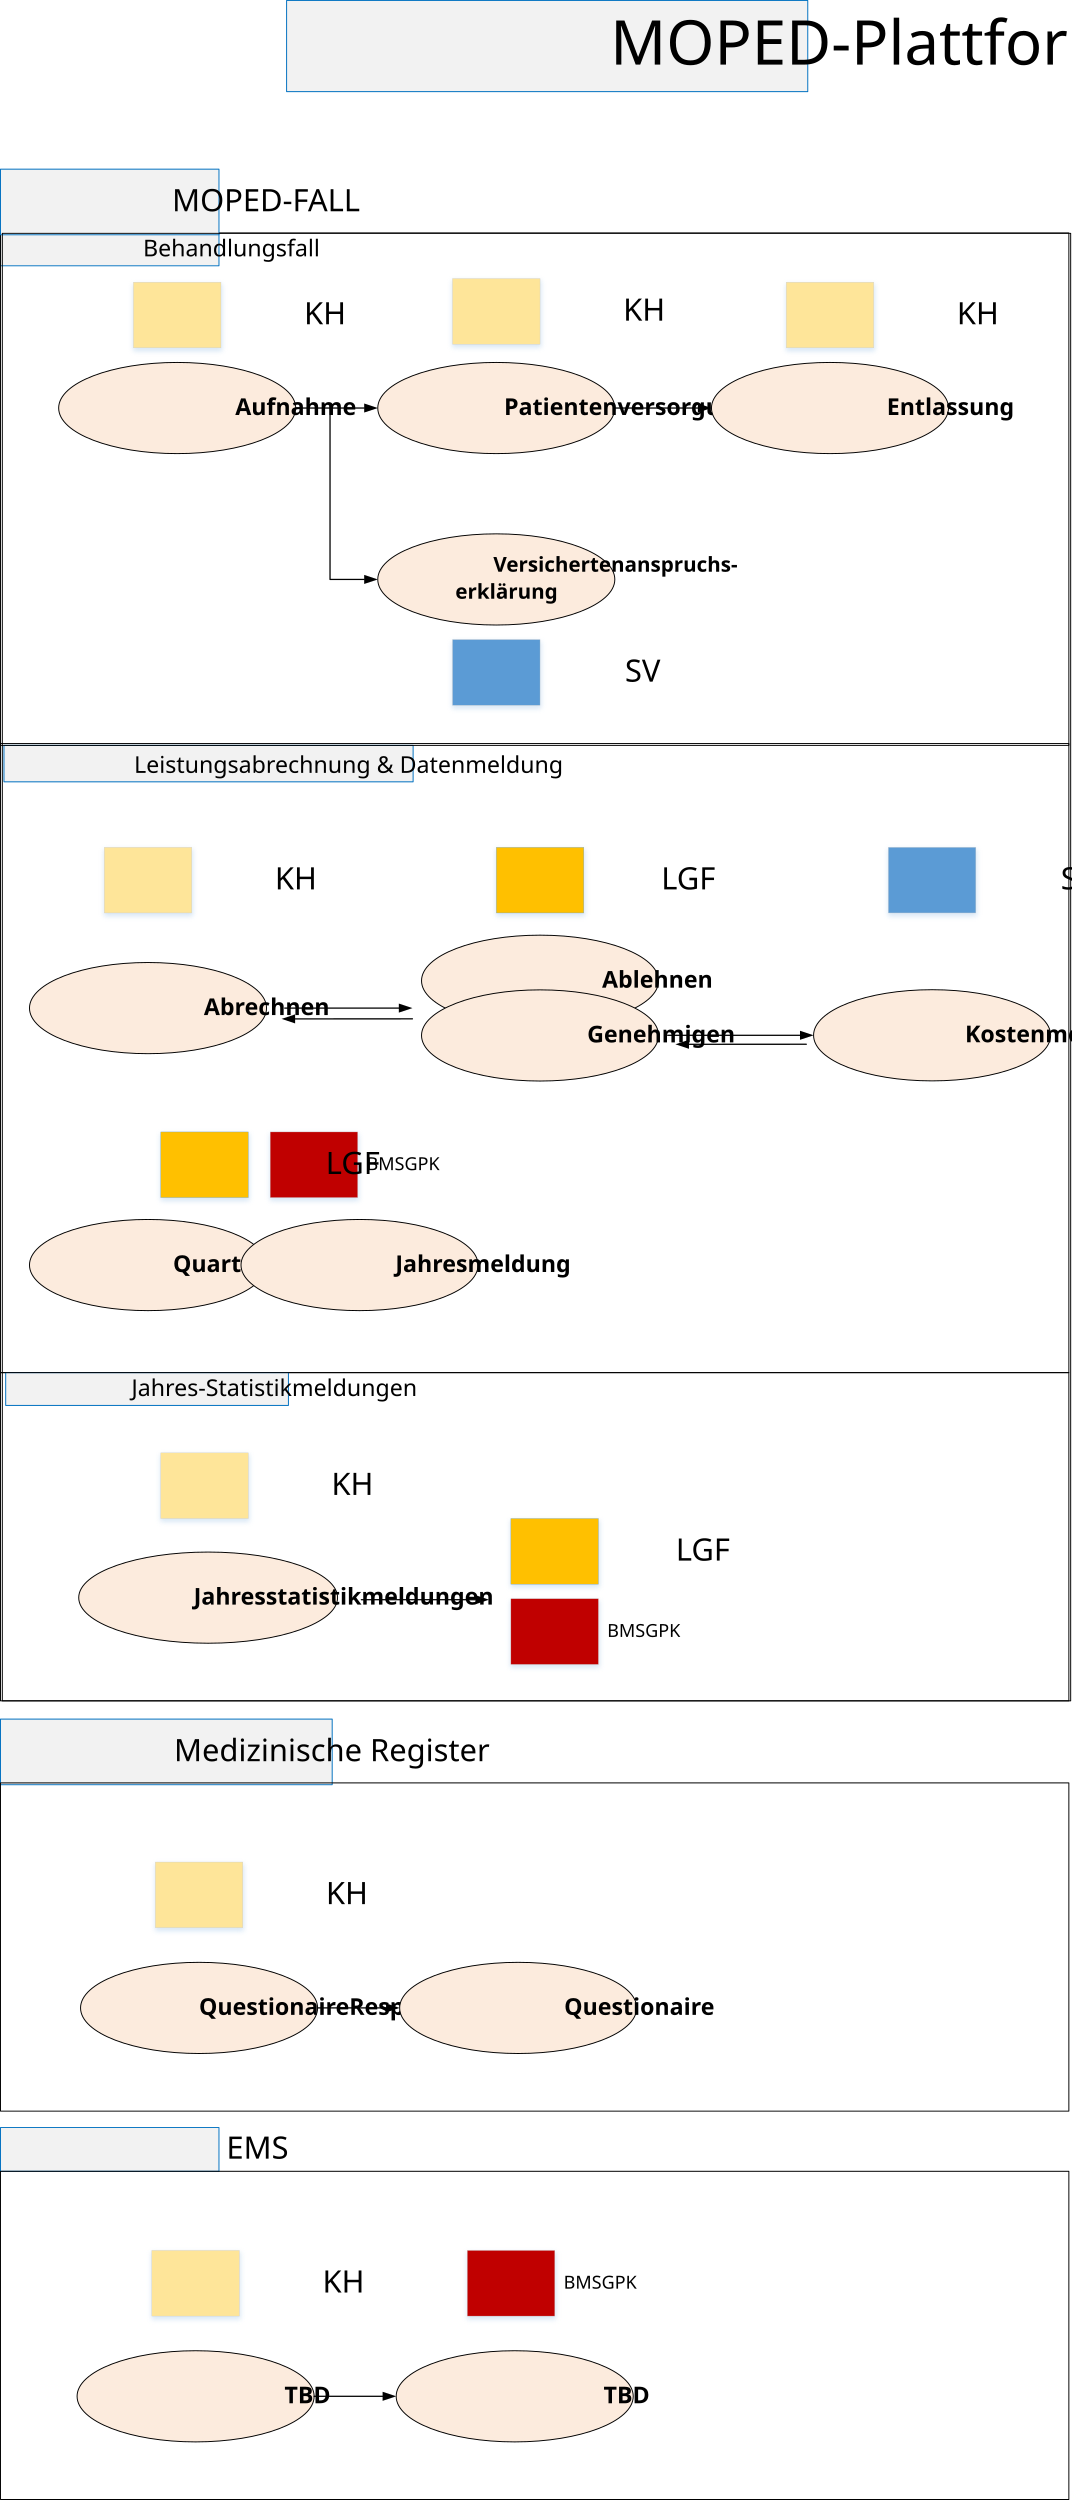
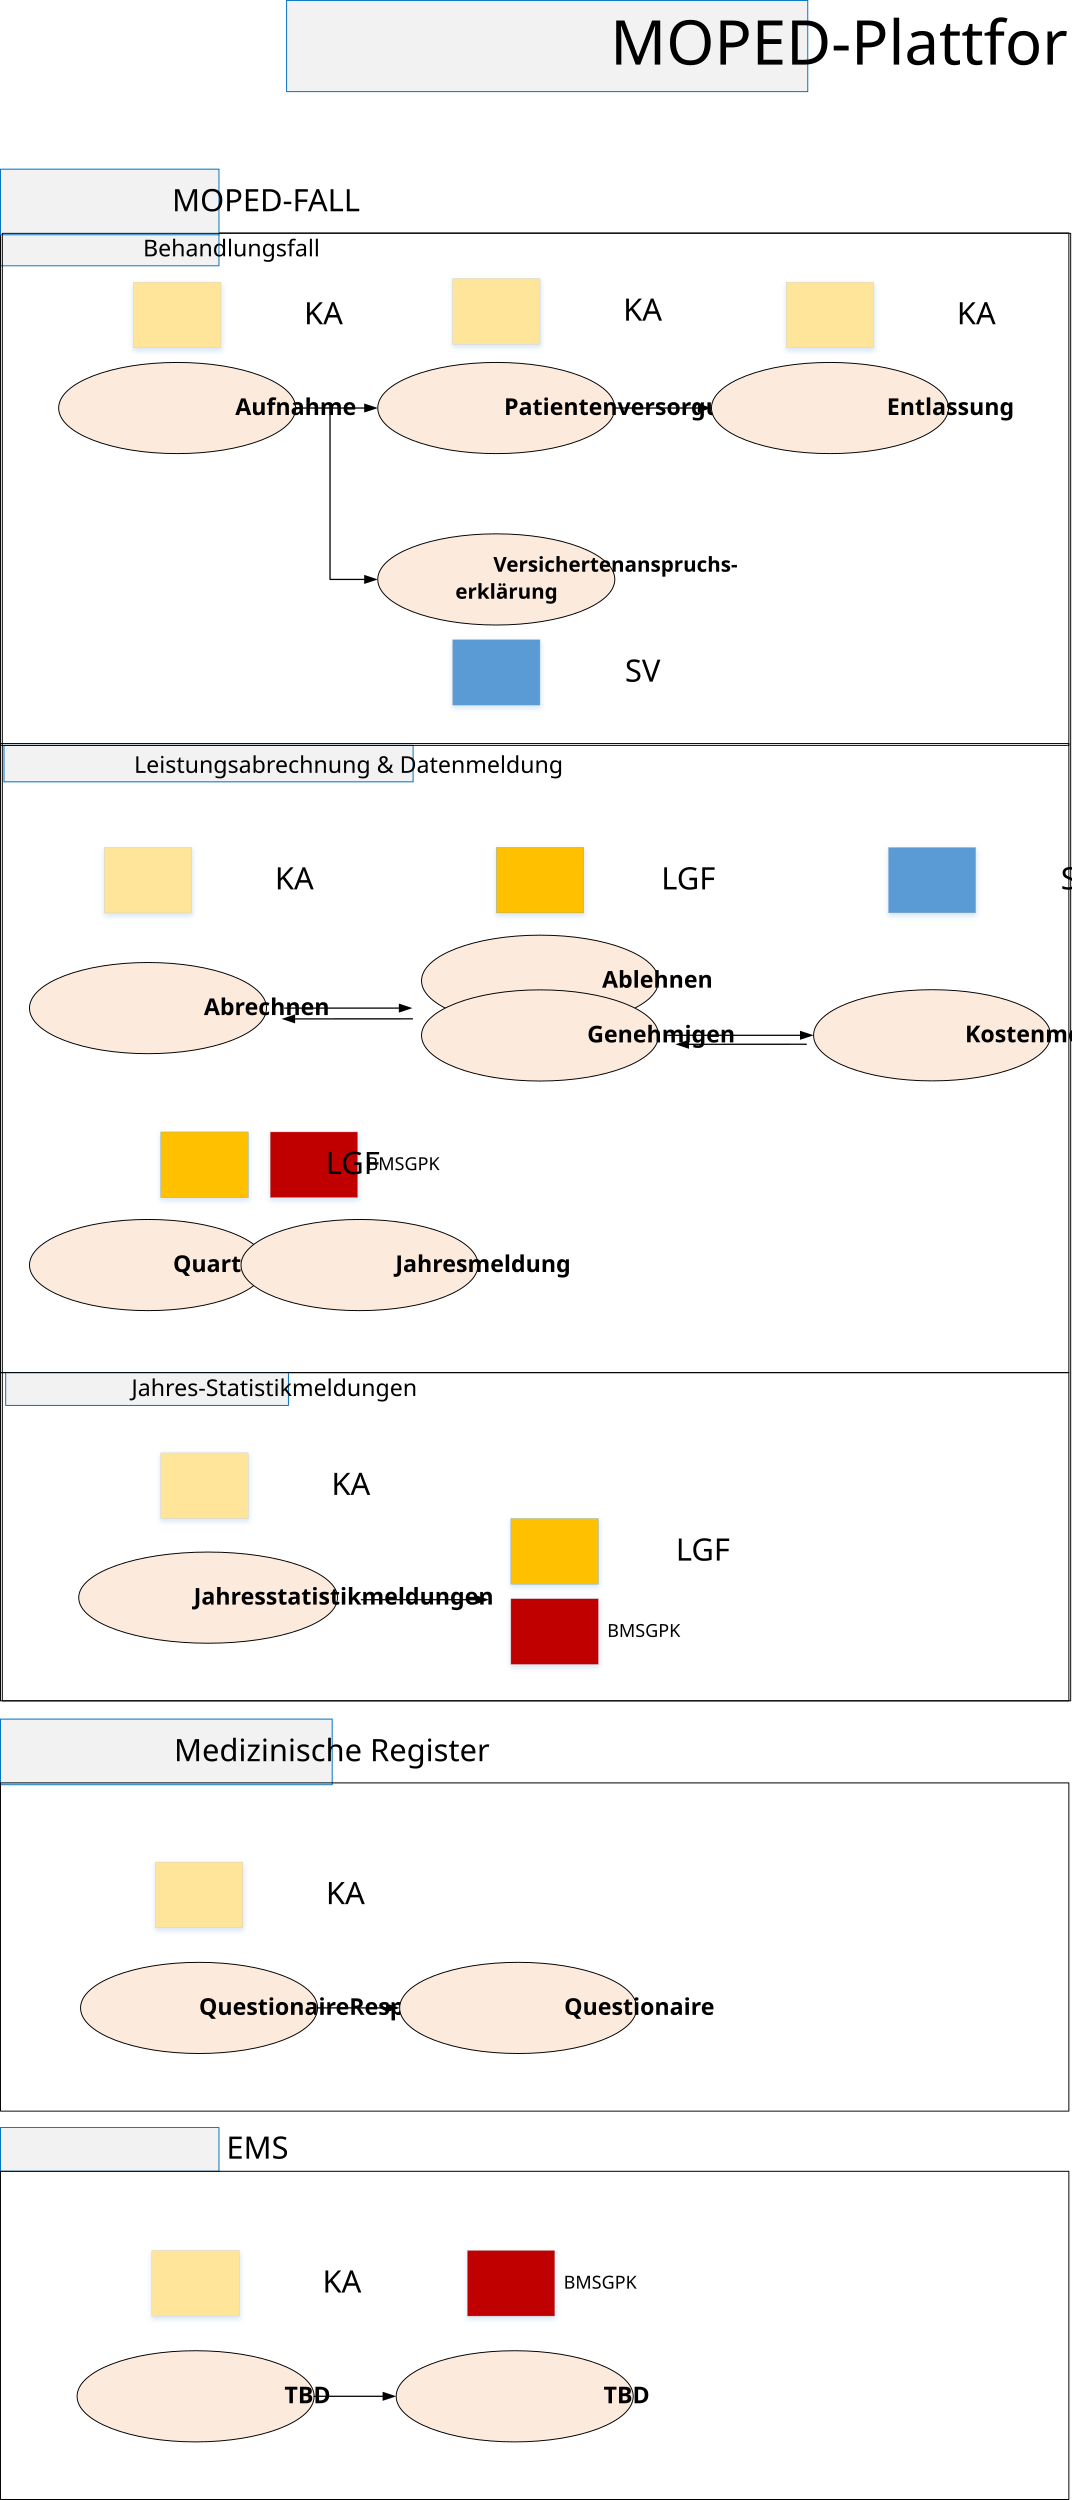
<svg xmlns="http://www.w3.org/2000/svg" xmlns:ns1="http://schemas.microsoft.com/visio/2003/SVGExtensions/" xmlns:xlink="http://www.w3.org/1999/xlink" width="11.564in" height="26.989in" viewBox="0 0 832.577 1943.19" xml:space="preserve" color-interpolation-filters="sRGB" class="st19">
  <ns1:documentProperties ns1:langID="3079" ns1:metric="true" ns1:viewMarkup="false" />
  <style type="text/css">
	
		.st1 {fill:#fcebdd;stroke:#000000;stroke-linecap:round;stroke-linejoin:round;stroke-width:0.75}
		.st2 {fill:#000000;font-family:Calibri;font-size:1.5em;font-weight:bold}
		.st3 {fill:#000000;font-family:Calibri;font-size:1.333em;font-weight:bold}
		.st4 {font-size:1em}
		.st5 {visibility:visible}
		.st6 {fill:#5b9bd5;fill-opacity:0.22;filter:url(#filter_2);stroke:#5b9bd5;stroke-opacity:0.22}
		.st7 {fill:#fee599;stroke:#c7c8c8;stroke-width:0.25}
		.st8 {fill:#000000;font-family:Calibri;font-size:2em}
		.st9 {fill:#5b9bd5;stroke:#c7c8c8;stroke-width:0.25}
		.st10 {marker-end:url(#mrkr13-44);stroke:#000000;stroke-linecap:round;stroke-linejoin:round;stroke-width:1}
		.st11 {fill:#000000;fill-opacity:1;stroke:#000000;stroke-opacity:1;stroke-width:0.284}
		.st12 {fill:#f2f2f2;stroke:#0070c0;stroke-linecap:round;stroke-linejoin:round;stroke-width:0.75}
		.st13 {fill:#000000;font-family:Calibri;font-size:1.5em}
		.st14 {fill:#ffc000;stroke:#5b9bd5;stroke-width:0.25}
		.st15 {fill:none;stroke:#000000;stroke-linecap:round;stroke-linejoin:round;stroke-width:0.75}
		.st16 {fill:#c00000;stroke:#c7c8c8;stroke-width:0.25}
		.st17 {fill:#000000;font-family:Calibri;font-size:1.167em}
		.st18 {fill:#000000;font-family:Calibri;font-size:4em}
		.st19 {fill:none;fill-rule:evenodd;font-size:12px;overflow:visible;stroke-linecap:square;stroke-miterlimit:3}
	
	</style>
  <defs id="Markers">
    <g id="lend13">
      <path d="M 3 1 L 0 0 L 3 -1 L 3 1 " style="stroke:none" />
    </g>
    <marker id="mrkr13-44" class="st11" ns1:arrowType="13" ns1:arrowSize="2" ns1:setback="10.56" refX="-10.56" orient="auto" markerUnits="strokeWidth" overflow="visible">
      <use xlink:href="#lend13" transform="scale(-3.52,-3.52) " />
    </marker>
  </defs>
  <defs id="Filters">
    <filter id="filter_2">
      <feGaussianBlur stdDeviation="2" />
    </filter>
  </defs>
  <g ns1:mID="0" ns1:index="1" ns1:groupContext="foregroundPage">
    <ns1:pageProperties ns1:drawingScale="0.0393701" ns1:pageScale="0.0393701" ns1:drawingUnits="24" ns1:shadowOffsetX="8.50394" ns1:shadowOffsetY="-8.50394" />
    <ns1:layer ns1:name="Verbinder" ns1:index="0" />
    <g id="shape1-1" ns1:mID="1" ns1:groupContext="shape" transform="translate(45.5876,-1590.61)">
      <ns1:textBlock ns1:margins="rect(4,4,4,4)" ns1:tabSpace="42.5197" />
      <ns1:textRect cx="92.126" cy="1907.76" width="184.26" height="70.866" />
      <ellipse cx="92.126" cy="1907.76" rx="92.126" ry="35.433" class="st1" />
      <text x="53.04" y="1913.16" class="st2" ns1:langID="3079">
        <ns1:paragraph ns1:horizAlign="1" />
        <ns1:tabList />Aufnahme</text>
    </g>
    <g id="shape2-4" ns1:mID="2" ns1:groupContext="shape" transform="translate(293.619,-1457.38)">
      <ns1:textBlock ns1:margins="rect(4,4,4,4)" ns1:tabSpace="42.5197" />
      <ns1:textRect cx="92.126" cy="1907.76" width="184.26" height="70.866" />
      <ellipse cx="92.126" cy="1907.76" rx="92.126" ry="35.433" class="st1" />
      <text x="14.98" y="1901.76" class="st3" ns1:langID="1033">
        <ns1:paragraph ns1:horizAlign="1" />
        <ns1:tabList />Versichertenanspruchs<tspan class="st4" ns1:langID="3079">-</tspan>
        <tspan x="60.28" dy="1.313em" class="st4">erklärung</tspan>
      </text>
    </g>
    <g id="shape3-9" ns1:mID="3" ns1:groupContext="shape" transform="translate(293.619,-1590.61)">
      <ns1:textBlock ns1:margins="rect(4,4,4,4)" ns1:tabSpace="42.5197" />
      <ns1:textRect cx="92.126" cy="1907.76" width="184.26" height="70.866" />
      <ellipse cx="92.126" cy="1907.76" rx="92.126" ry="35.433" class="st1" />
      <text x="13.91" y="1913.16" class="st2" ns1:langID="3079">
        <ns1:paragraph ns1:horizAlign="1" />
        <ns1:tabList />Patientenversorgung</text>
    </g>
    <g id="shape4-12" ns1:mID="4" ns1:groupContext="shape" transform="translate(552.989,-1590.61)">
      <ns1:textBlock ns1:margins="rect(4,4,4,4)" ns1:tabSpace="42.5197" />
      <ns1:textRect cx="92.126" cy="1907.76" width="184.26" height="70.866" />
      <ellipse cx="92.126" cy="1907.76" rx="92.126" ry="35.433" class="st1" />
      <text x="52.03" y="1913.16" class="st2" ns1:langID="3079">
        <ns1:paragraph ns1:horizAlign="1" />
        <ns1:tabList />Entlassung</text>
    </g>
    <g id="shape5-15" ns1:mID="5" ns1:groupContext="shape" transform="translate(103.698,-1672.82)">
      <ns1:userDefs>
        <ns1:ud ns1:nameU="visVersion" ns1:val="VT0(15):26" />
      </ns1:userDefs>
      <ns1:textBlock ns1:margins="rect(4,4,4,4)" ns1:tabSpace="42.5197" />
      <ns1:textRect cx="34.016" cy="1917.68" width="68.04" height="51.024" />
      <g id="shadow5-16" ns1:groupContext="shadow" ns1:shadowOffsetX="0.345598" ns1:shadowOffsetY="-1.97279" ns1:shadowType="1" transform="matrix(1,0,0,1,0.345598,1.97279)" class="st5">
        <rect x="0" y="1892.17" width="68.031" height="51.024" class="st6" />
      </g>
      <rect x="0" y="1892.17" width="68.031" height="51.024" class="st7" />
      <text x="20.3" y="1924.88" class="st8" ns1:langID="3079">
        <ns1:paragraph ns1:horizAlign="1" />
-         <ns1:tabList />KH</text>
+         <ns1:tabList />KA</text>
    </g>
    <g id="shape6-21" ns1:mID="6" ns1:groupContext="shape" transform="translate(351.729,-1395.02)">
      <ns1:userDefs>
        <ns1:ud ns1:nameU="visVersion" ns1:val="VT0(15):26" />
      </ns1:userDefs>
      <ns1:textBlock ns1:margins="rect(4,4,4,4)" ns1:tabSpace="42.5197" />
      <ns1:textRect cx="34.016" cy="1917.68" width="68.04" height="51.024" />
      <g id="shadow6-22" ns1:groupContext="shadow" ns1:shadowOffsetX="0.345598" ns1:shadowOffsetY="-1.97279" ns1:shadowType="1" transform="matrix(1,0,0,1,0.345598,1.97279)" class="st5">
        <rect x="0" y="1892.17" width="68.031" height="51.024" class="st6" />
      </g>
      <rect x="0" y="1892.17" width="68.031" height="51.024" class="st9" />
      <text x="21.69" y="1924.88" class="st8" ns1:langID="3079">
        <ns1:paragraph ns1:horizAlign="1" />
        <ns1:tabList />SV</text>
    </g>
    <g id="shape7-27" ns1:mID="7" ns1:groupContext="shape" transform="translate(611.099,-1672.82)">
      <ns1:userDefs>
        <ns1:ud ns1:nameU="visVersion" ns1:val="VT0(15):26" />
      </ns1:userDefs>
      <ns1:textBlock ns1:margins="rect(4,4,4,4)" ns1:tabSpace="42.5197" />
      <ns1:textRect cx="34.016" cy="1917.68" width="68.04" height="51.024" />
      <g id="shadow7-28" ns1:groupContext="shadow" ns1:shadowOffsetX="0.345598" ns1:shadowOffsetY="-1.97279" ns1:shadowType="1" transform="matrix(1,0,0,1,0.345598,1.97279)" class="st5">
        <rect x="0" y="1892.17" width="68.031" height="51.024" class="st6" />
      </g>
      <rect x="0" y="1892.17" width="68.031" height="51.024" class="st7" />
      <text x="20.3" y="1924.88" class="st8" ns1:langID="3079">
        <ns1:paragraph ns1:horizAlign="1" />
-         <ns1:tabList />KH</text>
+         <ns1:tabList />KA</text>
    </g>
    <g id="shape8-33" ns1:mID="8" ns1:groupContext="shape" transform="translate(351.729,-1675.65)">
      <ns1:userDefs>
        <ns1:ud ns1:nameU="visVersion" ns1:val="VT0(15):26" />
      </ns1:userDefs>
      <ns1:textBlock ns1:margins="rect(4,4,4,4)" ns1:tabSpace="42.5197" />
      <ns1:textRect cx="34.016" cy="1917.68" width="68.04" height="51.024" />
      <g id="shadow8-34" ns1:groupContext="shadow" ns1:shadowOffsetX="0.345598" ns1:shadowOffsetY="-1.97279" ns1:shadowType="1" transform="matrix(1,0,0,1,0.345598,1.97279)" class="st5">
        <rect x="0" y="1892.17" width="68.031" height="51.024" class="st6" />
      </g>
      <rect x="0" y="1892.17" width="68.031" height="51.024" class="st7" />
      <text x="20.3" y="1924.88" class="st8" ns1:langID="3079">
        <ns1:paragraph ns1:horizAlign="1" />
-         <ns1:tabList />KH</text>
+         <ns1:tabList />KA</text>
    </g>
    <g id="shape9-39" ns1:mID="9" ns1:groupContext="shape" ns1:layerMember="0" transform="translate(229.84,-1618.96)">
      <path d="M0 1936.1 L53.22 1936.1" class="st10" />
    </g>
    <g id="shape10-45" ns1:mID="10" ns1:groupContext="shape" transform="translate(0.375,-1736.6)">
      <ns1:textBlock ns1:margins="rect(4,4,4,4)" ns1:tabSpace="42.5197" />
      <ns1:textRect cx="84.907" cy="1930.44" width="169.82" height="25.512" />
      <rect x="0" y="1917.68" width="169.813" height="25.512" class="st12" />
      <text x="26.57" y="1935.84" class="st13" ns1:langID="3079">
        <ns1:paragraph ns1:horizAlign="1" />
        <ns1:tabList />Behandlungsfall</text>
    </g>
    <g id="shape11-48" ns1:mID="11" ns1:groupContext="shape" transform="translate(22.9104,-1124.19)">
      <ns1:textBlock ns1:margins="rect(4,4,4,4)" ns1:tabSpace="42.5197" />
      <ns1:textRect cx="92.126" cy="1907.76" width="184.26" height="70.866" />
      <ellipse cx="92.126" cy="1907.76" rx="92.126" ry="35.433" class="st1" />
      <text x="51.33" y="1913.16" class="st2" ns1:langID="3079">
        <ns1:paragraph ns1:horizAlign="1" />
        <ns1:tabList />Abrechnen</text>
    </g>
    <g id="shape12-51" ns1:mID="12" ns1:groupContext="shape" transform="translate(81.0207,-1233.57)">
      <ns1:userDefs>
        <ns1:ud ns1:nameU="visVersion" ns1:val="VT0(15):26" />
      </ns1:userDefs>
      <ns1:textBlock ns1:margins="rect(4,4,4,4)" ns1:tabSpace="42.5197" />
      <ns1:textRect cx="34.016" cy="1917.68" width="68.04" height="51.024" />
      <g id="shadow12-52" ns1:groupContext="shadow" ns1:shadowOffsetX="0.345598" ns1:shadowOffsetY="-1.97279" ns1:shadowType="1" transform="matrix(1,0,0,1,0.345598,1.97279)" class="st5">
        <rect x="0" y="1892.17" width="68.031" height="51.024" class="st6" />
      </g>
      <rect x="0" y="1892.17" width="68.031" height="51.024" class="st7" />
      <text x="20.3" y="1924.88" class="st8" ns1:langID="3079">
        <ns1:paragraph ns1:horizAlign="1" />
-         <ns1:tabList />KH</text>
+         <ns1:tabList />KA</text>
    </g>
    <g id="shape13-57" ns1:mID="13" ns1:groupContext="shape" transform="translate(385.745,-1233.57)">
      <ns1:userDefs>
        <ns1:ud ns1:nameU="visVersion" ns1:val="VT0(15):26" />
      </ns1:userDefs>
      <ns1:textBlock ns1:margins="rect(4,4,4,4)" ns1:tabSpace="42.5197" />
      <ns1:textRect cx="34.016" cy="1917.68" width="68.04" height="51.024" />
      <g id="shadow13-58" ns1:groupContext="shadow" ns1:shadowOffsetX="0.345598" ns1:shadowOffsetY="-1.97279" ns1:shadowType="1" transform="matrix(1,0,0,1,0.345598,1.97279)" class="st5">
        <rect x="0" y="1892.17" width="68.031" height="51.024" class="st6" />
      </g>
      <rect x="0" y="1892.17" width="68.031" height="51.024" class="st14" />
      <text x="15.89" y="1924.88" class="st8" ns1:langID="3079">
        <ns1:paragraph ns1:horizAlign="1" />
        <ns1:tabList />LGF</text>
    </g>
    <g id="shape14-63" ns1:mID="14" ns1:groupContext="shape" ns1:layerMember="0" transform="translate(221.336,-1152.53)">
      <path d="M0 1936.1 L88.65 1936.1" class="st10" />
    </g>
    <g id="shape15-68" ns1:mID="15" ns1:groupContext="shape" transform="translate(632.359,-1103.05)">
      <ns1:textBlock ns1:margins="rect(4,4,4,4)" ns1:tabSpace="42.5197" />
      <ns1:textRect cx="92.126" cy="1907.76" width="184.26" height="70.866" />
      <ellipse cx="92.126" cy="1907.76" rx="92.126" ry="35.433" class="st1" />
      <text x="33.48" y="1913.16" class="st2" ns1:langID="3079">
        <ns1:paragraph ns1:horizAlign="1" />
        <ns1:tabList />Kostenmeldung</text>
    </g>
    <g id="shape16-71" ns1:mID="16" ns1:groupContext="shape" transform="translate(690.469,-1233.57)">
      <ns1:userDefs>
        <ns1:ud ns1:nameU="visVersion" ns1:val="VT0(15):26" />
      </ns1:userDefs>
      <ns1:textBlock ns1:margins="rect(4,4,4,4)" ns1:tabSpace="42.5197" />
      <ns1:textRect cx="34.016" cy="1917.68" width="68.04" height="51.024" />
      <g id="shadow16-72" ns1:groupContext="shadow" ns1:shadowOffsetX="0.345598" ns1:shadowOffsetY="-1.97279" ns1:shadowType="1" transform="matrix(1,0,0,1,0.345598,1.97279)" class="st5">
        <rect x="0" y="1892.17" width="68.031" height="51.024" class="st6" />
      </g>
      <rect x="0" y="1892.17" width="68.031" height="51.024" class="st9" />
      <text x="21.69" y="1924.88" class="st8" ns1:langID="3079">
        <ns1:paragraph ns1:horizAlign="1" />
        <ns1:tabList />SV</text>
    </g>
    <g id="shape17-77" ns1:mID="17" ns1:groupContext="shape" transform="translate(327.635,-1145.45)">
      <ns1:textBlock ns1:margins="rect(4,4,4,4)" ns1:tabSpace="42.5197" />
      <ns1:textRect cx="92.126" cy="1907.76" width="184.26" height="70.866" />
      <ellipse cx="92.126" cy="1907.76" rx="92.126" ry="35.433" class="st1" />
      <text x="56.08" y="1913.16" class="st2" ns1:langID="3079">
        <ns1:paragraph ns1:horizAlign="1" />
        <ns1:tabList />Ablehnen</text>
    </g>
    <g id="shape18-80" ns1:mID="18" ns1:groupContext="shape" ns1:layerMember="0" transform="translate(518.973,-1131.4)">
      <path d="M0 1936.1 L102.83 1936.1" class="st10" />
    </g>
    <g id="shape19-85" ns1:mID="19" ns1:groupContext="shape" transform="translate(3.06791,-1335.49)">
      <ns1:textBlock ns1:margins="rect(4,4,4,4)" ns1:tabSpace="42.5197" />
      <ns1:textRect cx="159.012" cy="1929.02" width="318.03" height="28.346" />
      <rect x="0" y="1914.84" width="318.025" height="28.346" class="st12" />
      <text x="16.89" y="1936.22" class="st13" ns1:langID="3079">
        <ns1:paragraph ns1:horizAlign="1" />
        <ns1:tabList />Leistungsabrechnung &amp; Datenmeldung</text>
    </g>
    <g id="shape20-88" ns1:mID="20" ns1:groupContext="shape" ns1:layerMember="0" transform="translate(477.871,-1618.96)">
      <path d="M0 1936.1 L64.56 1936.1" class="st10" />
    </g>
    <g id="shape21-93" ns1:mID="21" ns1:groupContext="shape" transform="translate(327.635,-1102.93)">
      <ns1:textBlock ns1:margins="rect(4,4,4,4)" ns1:tabSpace="42.5197" />
      <ns1:textRect cx="92.126" cy="1907.76" width="184.26" height="70.866" />
      <ellipse cx="92.126" cy="1907.76" rx="92.126" ry="35.433" class="st1" />
      <text x="44.51" y="1913.16" class="st2" ns1:langID="3079">
        <ns1:paragraph ns1:horizAlign="1" />
        <ns1:tabList />Genehmigen</text>
    </g>
    <g id="shape22-96" ns1:mID="22" ns1:groupContext="shape" ns1:layerMember="0" transform="translate(320.548,-1158.33)">
      <path d="M0 1950.26 L-91.17 1950.29" class="st10" />
    </g>
    <g id="shape23-101" ns1:mID="23" ns1:groupContext="shape" ns1:layerMember="0" transform="translate(256.515,-1627.46)">
      <path d="M0 1943.19 L0 2077.84 L26.54 2077.84" class="st10" />
    </g>
    <g id="shape24-106" ns1:mID="24" ns1:groupContext="shape" transform="translate(0.375,-1363.84)">
      <rect x="0" y="1544.92" width="830.409" height="398.268" class="st15" />
    </g>
    <g id="shape25-108" ns1:mID="25" ns1:groupContext="shape" transform="translate(0.375,-876.281)">
      <rect x="0" y="1454.21" width="830.409" height="488.976" class="st15" />
    </g>
    <g id="shape26-110" ns1:mID="26" ns1:groupContext="shape" transform="translate(22.9104,-924.469)">
      <ns1:textBlock ns1:margins="rect(4,4,4,4)" ns1:tabSpace="42.5197" />
      <ns1:textRect cx="92.126" cy="1907.76" width="184.26" height="70.866" />
      <ellipse cx="92.126" cy="1907.76" rx="92.126" ry="35.433" class="st1" />
      <text x="27.3" y="1913.16" class="st2" ns1:langID="3079">
        <ns1:paragraph ns1:horizAlign="1" />
        <ns1:tabList />Quartalsmeldung</text>
    </g>
    <g id="shape27-113" ns1:mID="27" ns1:groupContext="shape" transform="translate(187.32,-924.469)">
      <ns1:textBlock ns1:margins="rect(4,4,4,4)" ns1:tabSpace="42.5197" />
      <ns1:textRect cx="92.126" cy="1907.76" width="184.26" height="70.866" />
      <ellipse cx="92.126" cy="1907.76" rx="92.126" ry="35.433" class="st1" />
      <text x="35.74" y="1913.16" class="st2" ns1:langID="3079">
        <ns1:paragraph ns1:horizAlign="1" />
        <ns1:tabList />Jahresmeldung</text>
    </g>
    <g id="shape28-116" ns1:mID="28" ns1:groupContext="shape" transform="translate(0.375,-1760.69)">
      <ns1:textBlock ns1:margins="rect(4,4,4,4)" ns1:tabSpace="42.5197" />
      <ns1:textRect cx="84.907" cy="1917.68" width="169.82" height="51.024" />
      <rect x="0" y="1892.17" width="169.813" height="51.024" class="st12" />
      <text x="21.04" y="1924.88" class="st8" ns1:langID="3079">
        <ns1:paragraph ns1:horizAlign="1" />
        <ns1:tabList />MOPED-FALL</text>
    </g>
    <g id="shape29-119" ns1:mID="29" ns1:groupContext="shape" transform="translate(1.79232,-621.162)">
      <rect x="0" y="802.53" width="830.409" height="1140.66" class="st15" />
    </g>
    <g id="shape30-121" ns1:mID="30" ns1:groupContext="shape" transform="translate(62.5955,-347.052)">
      <ns1:textBlock ns1:margins="rect(4,4,4,4)" ns1:tabSpace="42.5197" />
      <ns1:textRect cx="92.126" cy="1907.76" width="184.26" height="70.866" />
      <ellipse cx="92.126" cy="1907.76" rx="92.126" ry="35.433" class="st1" />
      <text x="7.81" y="1913.16" class="st2" ns1:langID="3079">
        <ns1:paragraph ns1:horizAlign="1" />
        <ns1:tabList />QuestionaireResponse</text>
    </g>
    <g id="shape31-124" ns1:mID="31" ns1:groupContext="shape" transform="translate(310.627,-347.052)">
      <ns1:textBlock ns1:margins="rect(4,4,4,4)" ns1:tabSpace="42.5197" />
      <ns1:textRect cx="92.126" cy="1907.76" width="184.26" height="70.866" />
      <ellipse cx="92.126" cy="1907.76" rx="92.126" ry="35.433" class="st1" />
      <text x="43.62" y="1913.16" class="st2" ns1:langID="3079">
        <ns1:paragraph ns1:horizAlign="1" />
        <ns1:tabList />Questionaire</text>
    </g>
    <g id="shape32-127" ns1:mID="32" ns1:groupContext="shape" transform="translate(120.706,-444.847)">
      <ns1:userDefs>
        <ns1:ud ns1:nameU="visVersion" ns1:val="VT0(15):26" />
      </ns1:userDefs>
      <ns1:textBlock ns1:margins="rect(4,4,4,4)" ns1:tabSpace="42.5197" />
      <ns1:textRect cx="34.016" cy="1917.68" width="68.04" height="51.024" />
      <g id="shadow32-128" ns1:groupContext="shadow" ns1:shadowOffsetX="0.345598" ns1:shadowOffsetY="-1.97279" ns1:shadowType="1" transform="matrix(1,0,0,1,0.345598,1.97279)" class="st5">
        <rect x="0" y="1892.17" width="68.031" height="51.024" class="st6" />
      </g>
      <rect x="0" y="1892.17" width="68.031" height="51.024" class="st7" />
      <text x="20.3" y="1924.88" class="st8" ns1:langID="3079">
        <ns1:paragraph ns1:horizAlign="1" />
-         <ns1:tabList />KH</text>
+         <ns1:tabList />KA</text>
    </g>
    <g id="shape33-133" ns1:mID="33" ns1:groupContext="shape" ns1:layerMember="0" transform="translate(246.847,-375.399)">
      <path d="M0 1936.1 L53.22 1936.1" class="st10" />
    </g>
    <g id="shape34-138" ns1:mID="34" ns1:groupContext="shape" transform="translate(0.375,-555.966)">
      <ns1:textBlock ns1:margins="rect(4,4,4,4)" ns1:tabSpace="42.5197" />
      <ns1:textRect cx="128.906" cy="1917.68" width="257.82" height="51.024" />
      <rect x="0" y="1892.17" width="257.811" height="51.024" class="st12" />
      <text x="22.55" y="1924.88" class="st8" ns1:langID="3079">
        <ns1:paragraph ns1:horizAlign="1" />
        <ns1:tabList />Medizinische Register</text>
    </g>
    <g id="shape35-141" ns1:mID="35" ns1:groupContext="shape" transform="translate(0.375,-302.265)">
      <rect x="0" y="1688.07" width="830.409" height="255.118" class="st15" />
    </g>
    <g id="shape36-143" ns1:mID="36" ns1:groupContext="shape" transform="translate(59.9026,-45.1624)">
      <ns1:textBlock ns1:margins="rect(4,4,4,4)" ns1:tabSpace="42.5197" />
      <ns1:textRect cx="92.126" cy="1907.76" width="184.26" height="70.866" />
      <ellipse cx="92.126" cy="1907.76" rx="92.126" ry="35.433" class="st1" />
      <text x="76.95" y="1913.16" class="st2" ns1:langID="3079">
        <ns1:paragraph ns1:horizAlign="1" />
        <ns1:tabList />TBD</text>
    </g>
    <g id="shape37-146" ns1:mID="37" ns1:groupContext="shape" transform="translate(307.934,-45.1624)">
      <ns1:textBlock ns1:margins="rect(4,4,4,4)" ns1:tabSpace="42.5197" />
      <ns1:textRect cx="92.126" cy="1907.76" width="184.26" height="70.866" />
      <ellipse cx="92.126" cy="1907.76" rx="92.126" ry="35.433" class="st1" />
      <text x="76.95" y="1913.16" class="st2" ns1:langID="3079">
        <ns1:paragraph ns1:horizAlign="1" />
        <ns1:tabList />TBD</text>
    </g>
    <g id="shape38-149" ns1:mID="38" ns1:groupContext="shape" transform="translate(118.013,-142.958)">
      <ns1:userDefs>
        <ns1:ud ns1:nameU="visVersion" ns1:val="VT0(15):26" />
      </ns1:userDefs>
      <ns1:textBlock ns1:margins="rect(4,4,4,4)" ns1:tabSpace="42.5197" />
      <ns1:textRect cx="34.016" cy="1917.68" width="68.04" height="51.024" />
      <g id="shadow38-150" ns1:groupContext="shadow" ns1:shadowOffsetX="0.345598" ns1:shadowOffsetY="-1.97279" ns1:shadowType="1" transform="matrix(1,0,0,1,0.345598,1.97279)" class="st5">
        <rect x="0" y="1892.17" width="68.031" height="51.024" class="st6" />
      </g>
      <rect x="0" y="1892.17" width="68.031" height="51.024" class="st7" />
      <text x="20.3" y="1924.88" class="st8" ns1:langID="3079">
        <ns1:paragraph ns1:horizAlign="1" />
-         <ns1:tabList />KH</text>
+         <ns1:tabList />KA</text>
    </g>
    <g id="shape39-155" ns1:mID="39" ns1:groupContext="shape" ns1:layerMember="0" transform="translate(244.155,-73.5089)">
      <path d="M0 1936.1 L53.22 1936.1" class="st10" />
    </g>
    <g id="shape40-160" ns1:mID="40" ns1:groupContext="shape" transform="translate(0.375,-255.493)">
      <ns1:textBlock ns1:margins="rect(4,4,4,4)" ns1:tabSpace="42.5197" />
      <ns1:textRect cx="84.907" cy="1926.18" width="169.82" height="34.016" />
      <rect x="0" y="1909.18" width="169.813" height="34.016" class="st12" />
      <text x="63.27" y="1933.38" class="st8" ns1:langID="3079">
        <ns1:paragraph ns1:horizAlign="1" />
        <ns1:tabList />EMS</text>
    </g>
    <g id="shape41-163" ns1:mID="41" ns1:groupContext="shape" transform="translate(0.375,-0.375)">
      <rect x="0" y="1688.07" width="830.409" height="255.118" class="st15" />
    </g>
    <g id="shape42-165" ns1:mID="42" ns1:groupContext="shape" transform="translate(363.21,-142.958)">
      <ns1:userDefs>
        <ns1:ud ns1:nameU="visVersion" ns1:val="VT0(15):26" />
      </ns1:userDefs>
      <ns1:textBlock ns1:margins="rect(4,4,4,4)" ns1:tabSpace="42.5197" />
      <ns1:textRect cx="34.016" cy="1917.68" width="68.04" height="51.024" />
      <g id="shadow42-166" ns1:groupContext="shadow" ns1:shadowOffsetX="0.345598" ns1:shadowOffsetY="-1.97279" ns1:shadowType="1" transform="matrix(1,0,0,1,0.345598,1.97279)" class="st5">
        <rect x="0" y="1892.17" width="68.031" height="51.024" class="st6" />
      </g>
      <rect x="0" y="1892.17" width="68.031" height="51.024" class="st16" />
      <text x="9.34" y="1921.88" class="st17" ns1:langID="3079">
        <ns1:paragraph ns1:horizAlign="1" />
        <ns1:tabList />BMSGPK</text>
    </g>
    <g id="shape44-171" ns1:mID="44" ns1:groupContext="shape" transform="translate(209.997,-1012.34)">
      <ns1:userDefs>
        <ns1:ud ns1:nameU="visVersion" ns1:val="VT0(15):26" />
      </ns1:userDefs>
      <ns1:textBlock ns1:margins="rect(4,4,4,4)" ns1:tabSpace="42.5197" />
      <ns1:textRect cx="34.016" cy="1917.68" width="68.04" height="51.024" />
      <g id="shadow44-172" ns1:groupContext="shadow" ns1:shadowOffsetX="0.345598" ns1:shadowOffsetY="-1.97279" ns1:shadowType="1" transform="matrix(1,0,0,1,0.345598,1.97279)" class="st5">
        <rect x="0" y="1892.17" width="68.031" height="51.024" class="st6" />
      </g>
      <rect x="0" y="1892.17" width="68.031" height="51.024" class="st16" />
      <text x="9.34" y="1921.88" class="st17" ns1:langID="3079">
        <ns1:paragraph ns1:horizAlign="1" />
        <ns1:tabList />BMSGPK</text>
    </g>
    <g id="shape45-177" ns1:mID="45" ns1:groupContext="shape" transform="translate(222.753,-1871.95)">
      <ns1:textBlock ns1:margins="rect(4,4,4,4)" ns1:tabSpace="42.5197" />
      <ns1:textRect cx="202.544" cy="1907.76" width="405.09" height="70.866" />
      <rect x="0" y="1872.32" width="405.089" height="70.866" class="st12" />
      <text x="26.9" y="1922.16" class="st18" ns1:langID="3079">
        <ns1:paragraph ns1:horizAlign="1" />
        <ns1:tabList />MOPED-Plattform</text>
    </g>
    <g id="shape46-180" ns1:mID="46" ns1:groupContext="shape" transform="translate(61.1781,-665.95)">
      <ns1:textBlock ns1:margins="rect(4,4,4,4)" ns1:tabSpace="42.5197" />
      <ns1:textRect cx="100.593" cy="1907.76" width="201.19" height="70.866" />
      <ellipse cx="100.593" cy="1907.76" rx="100.593" ry="35.433" class="st1" />
      <text x="5.12" y="1913.16" class="st2" ns1:langID="3079">
        <ns1:paragraph ns1:horizAlign="1" />
        <ns1:tabList />Jahresstatistikmeldungen</text>
    </g>
    <g id="shape48-183" ns1:mID="48" ns1:groupContext="shape" transform="translate(124.958,-762.895)">
      <ns1:userDefs>
        <ns1:ud ns1:nameU="visVersion" ns1:val="VT0(15):26" />
      </ns1:userDefs>
      <ns1:textBlock ns1:margins="rect(4,4,4,4)" ns1:tabSpace="42.5197" />
      <ns1:textRect cx="34.016" cy="1917.68" width="68.04" height="51.024" />
      <g id="shadow48-184" ns1:groupContext="shadow" ns1:shadowOffsetX="0.345598" ns1:shadowOffsetY="-1.97279" ns1:shadowType="1" transform="matrix(1,0,0,1,0.345598,1.97279)" class="st5">
        <rect x="0" y="1892.17" width="68.031" height="51.024" class="st6" />
      </g>
      <rect x="0" y="1892.17" width="68.031" height="51.024" class="st7" />
      <text x="20.3" y="1924.88" class="st8" ns1:langID="3079">
        <ns1:paragraph ns1:horizAlign="1" />
-         <ns1:tabList />KH</text>
+         <ns1:tabList />KA</text>
    </g>
    <g id="shape50-189" ns1:mID="50" ns1:groupContext="shape" transform="translate(4.41175,-850.769)">
      <ns1:textBlock ns1:margins="rect(4,4,4,4)" ns1:tabSpace="42.5197" />
      <ns1:textRect cx="109.879" cy="1930.44" width="219.76" height="25.512" />
      <rect x="0" y="1917.68" width="219.759" height="25.512" class="st12" />
      <text x="13.49" y="1935.84" class="st13" ns1:langID="3079">
        <ns1:paragraph ns1:horizAlign="1" />
        <ns1:tabList />Jahres-Statistikmeldungen</text>
    </g>
    <g id="shape51-192" ns1:mID="51" ns1:groupContext="shape" transform="translate(0.375,-621.162)">
      <rect x="0" y="1688.07" width="830.409" height="255.118" class="st15" />
    </g>
    <g id="shape52-194" ns1:mID="52" ns1:groupContext="shape" transform="translate(124.958,-1012.34)">
      <ns1:userDefs>
        <ns1:ud ns1:nameU="visVersion" ns1:val="VT0(15):26" />
      </ns1:userDefs>
      <ns1:textBlock ns1:margins="rect(4,4,4,4)" ns1:tabSpace="42.5197" />
      <ns1:textRect cx="34.016" cy="1917.68" width="68.04" height="51.024" />
      <g id="shadow52-195" ns1:groupContext="shadow" ns1:shadowOffsetX="0.345598" ns1:shadowOffsetY="-1.97279" ns1:shadowType="1" transform="matrix(1,0,0,1,0.345598,1.97279)" class="st5">
        <rect x="0" y="1892.17" width="68.031" height="51.024" class="st6" />
      </g>
      <rect x="0" y="1892.17" width="68.031" height="51.024" class="st14" />
      <text x="15.89" y="1924.88" class="st8" ns1:langID="3079">
        <ns1:paragraph ns1:horizAlign="1" />
        <ns1:tabList />LGF</text>
    </g>
    <g id="shape54-200" ns1:mID="54" ns1:groupContext="shape" ns1:layerMember="0" transform="translate(280.863,-692.7)">
      <path d="M0 1936.1 L88.65 1936.1" class="st10" />
    </g>
    <g id="shape57-205" ns1:mID="57" ns1:groupContext="shape" transform="translate(397.084,-649.509)">
      <ns1:userDefs>
        <ns1:ud ns1:nameU="visVersion" ns1:val="VT0(15):26" />
      </ns1:userDefs>
      <ns1:textBlock ns1:margins="rect(4,4,4,4)" ns1:tabSpace="42.5197" />
      <ns1:textRect cx="34.016" cy="1917.68" width="68.04" height="51.024" />
      <g id="shadow57-206" ns1:groupContext="shadow" ns1:shadowOffsetX="0.345598" ns1:shadowOffsetY="-1.97279" ns1:shadowType="1" transform="matrix(1,0,0,1,0.345598,1.97279)" class="st5">
        <rect x="0" y="1892.17" width="68.031" height="51.024" class="st6" />
      </g>
      <rect x="0" y="1892.17" width="68.031" height="51.024" class="st16" />
      <text x="9.34" y="1921.88" class="st17" ns1:langID="3079">
        <ns1:paragraph ns1:horizAlign="1" />
        <ns1:tabList />BMSGPK</text>
    </g>
    <g id="shape58-211" ns1:mID="58" ns1:groupContext="shape" transform="translate(397.084,-711.871)">
      <ns1:userDefs>
        <ns1:ud ns1:nameU="visVersion" ns1:val="VT0(15):26" />
      </ns1:userDefs>
      <ns1:textBlock ns1:margins="rect(4,4,4,4)" ns1:tabSpace="42.5197" />
      <ns1:textRect cx="34.016" cy="1917.68" width="68.04" height="51.024" />
      <g id="shadow58-212" ns1:groupContext="shadow" ns1:shadowOffsetX="0.345598" ns1:shadowOffsetY="-1.97279" ns1:shadowType="1" transform="matrix(1,0,0,1,0.345598,1.97279)" class="st5">
        <rect x="0" y="1892.17" width="68.031" height="51.024" class="st6" />
      </g>
      <rect x="0" y="1892.17" width="68.031" height="51.024" class="st14" />
      <text x="15.89" y="1924.88" class="st8" ns1:langID="3079">
        <ns1:paragraph ns1:horizAlign="1" />
        <ns1:tabList />LGF</text>
    </g>
    <g id="shape59-217" ns1:mID="59" ns1:groupContext="shape" ns1:layerMember="0" transform="translate(626.69,-1138.59)">
      <path d="M0 1950.26 L-91.17 1950.29" class="st10" />
    </g>
  </g>
</svg>
